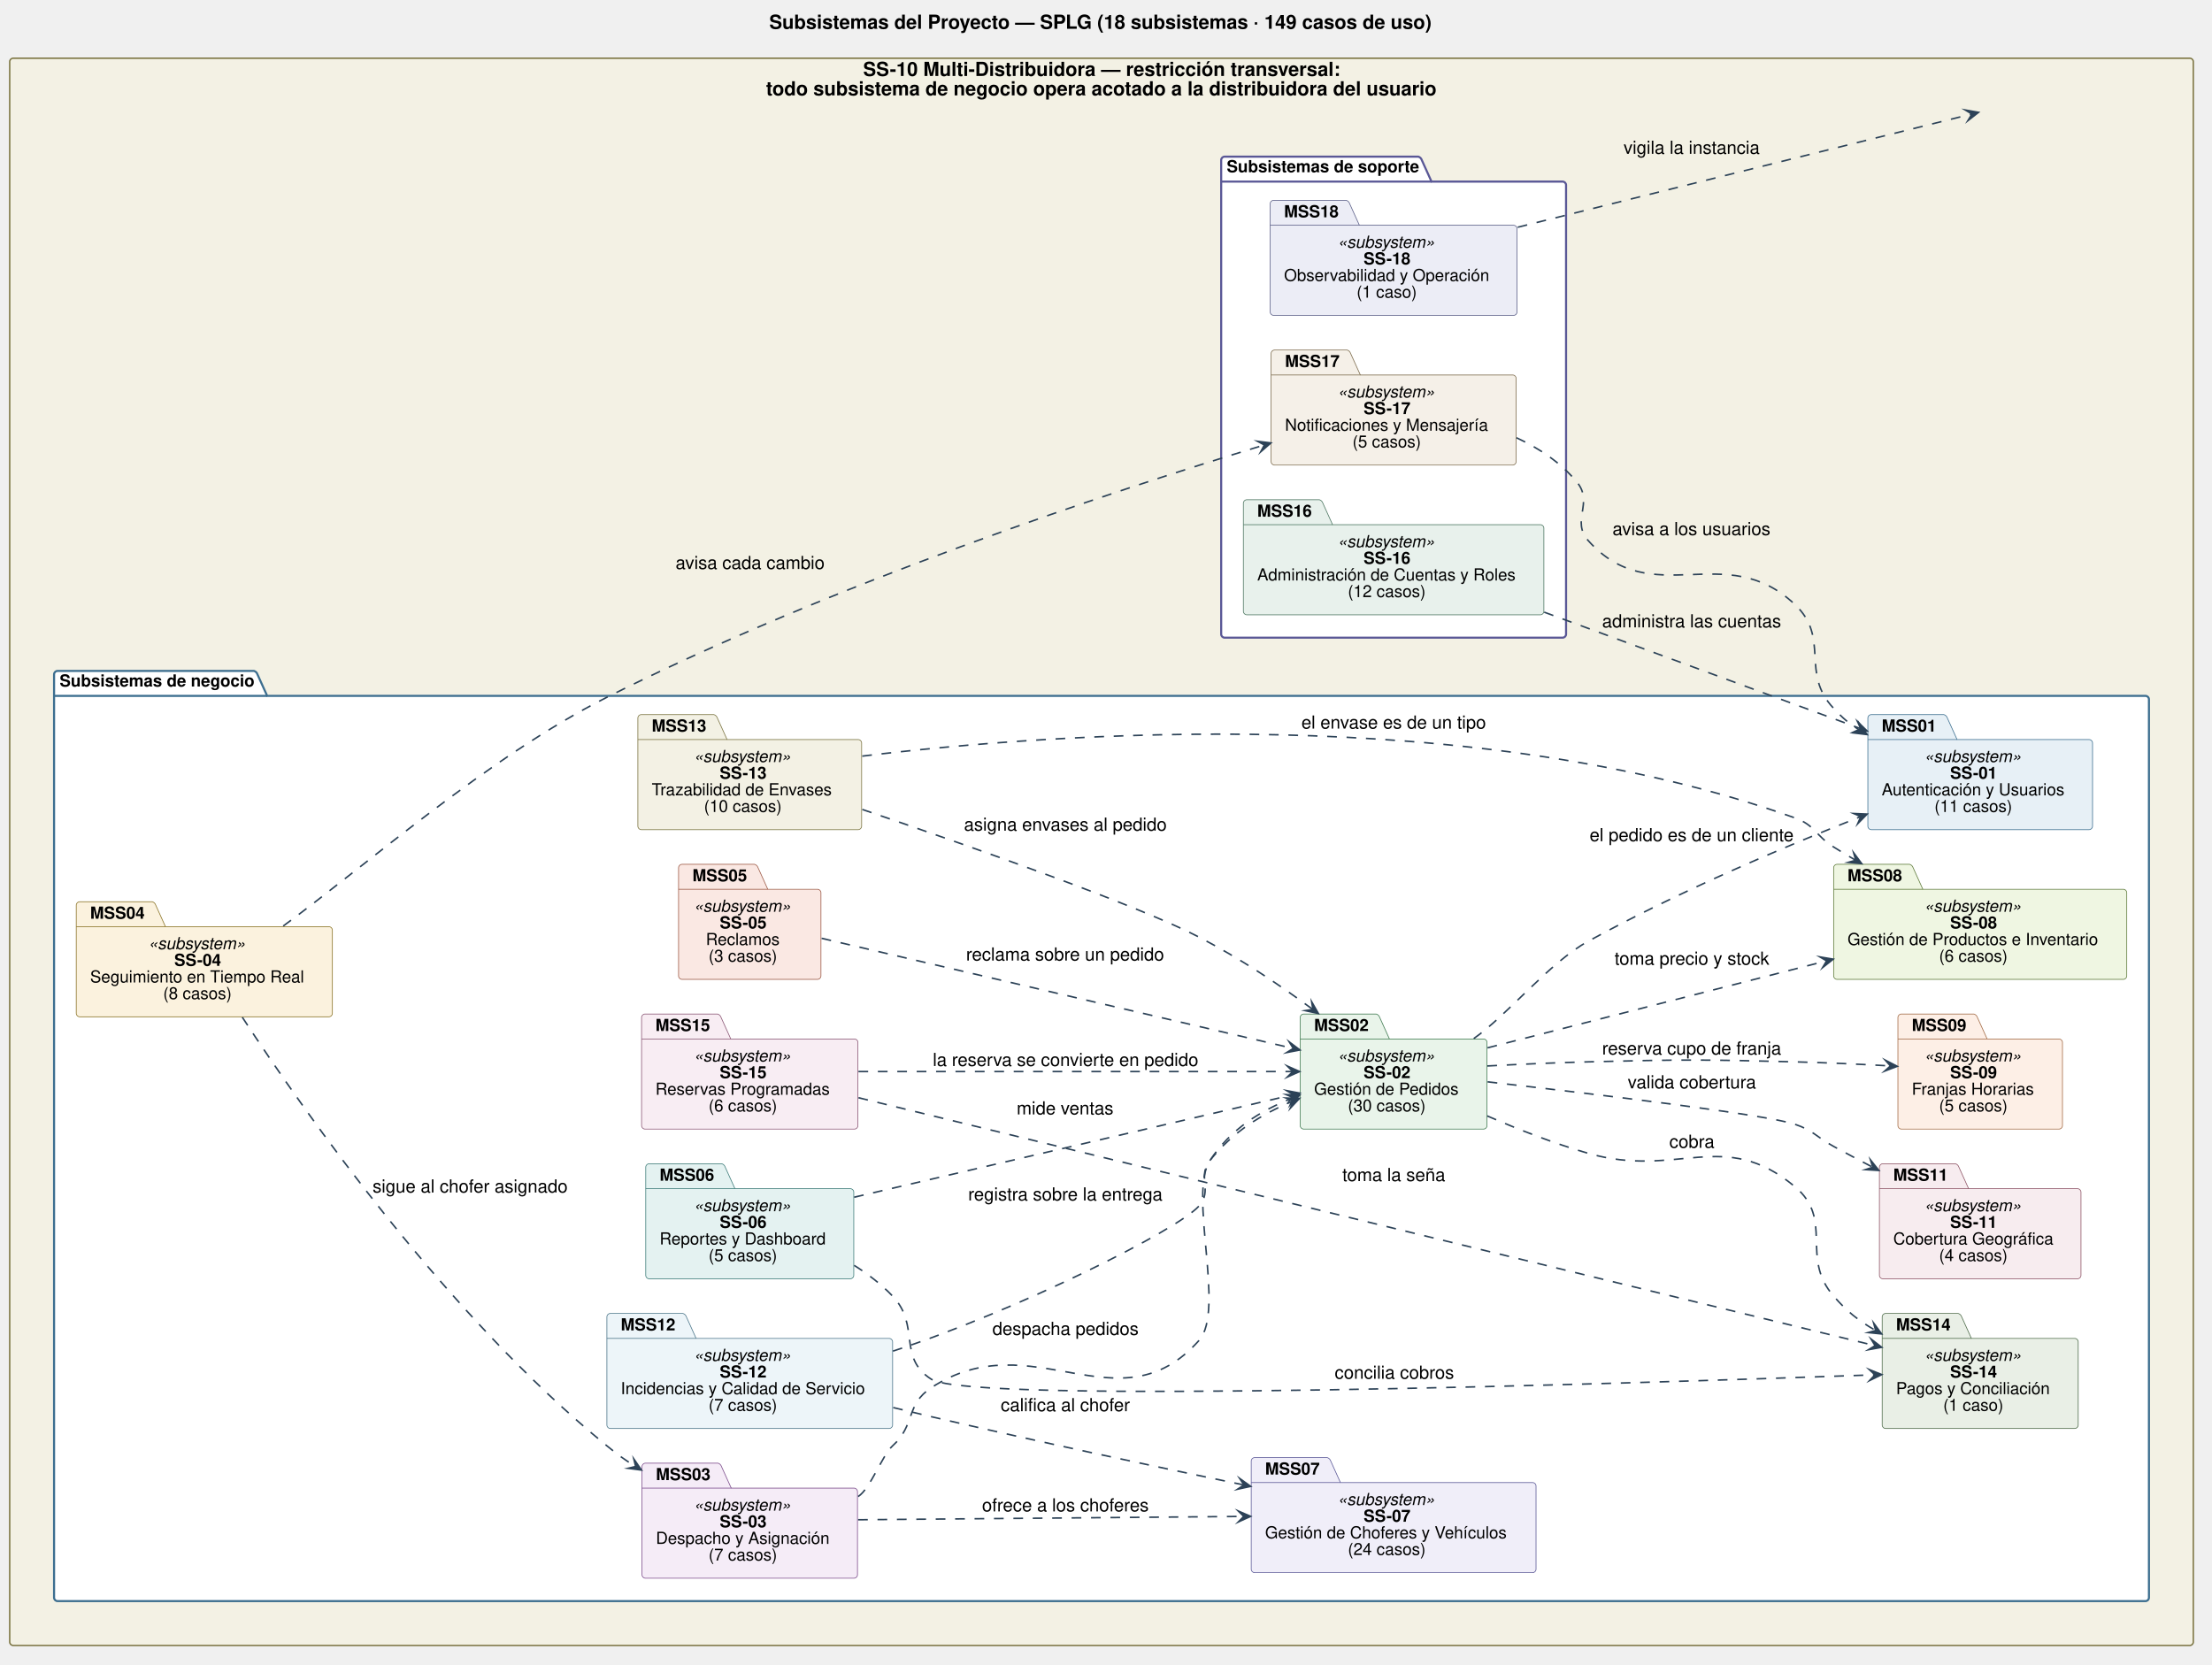
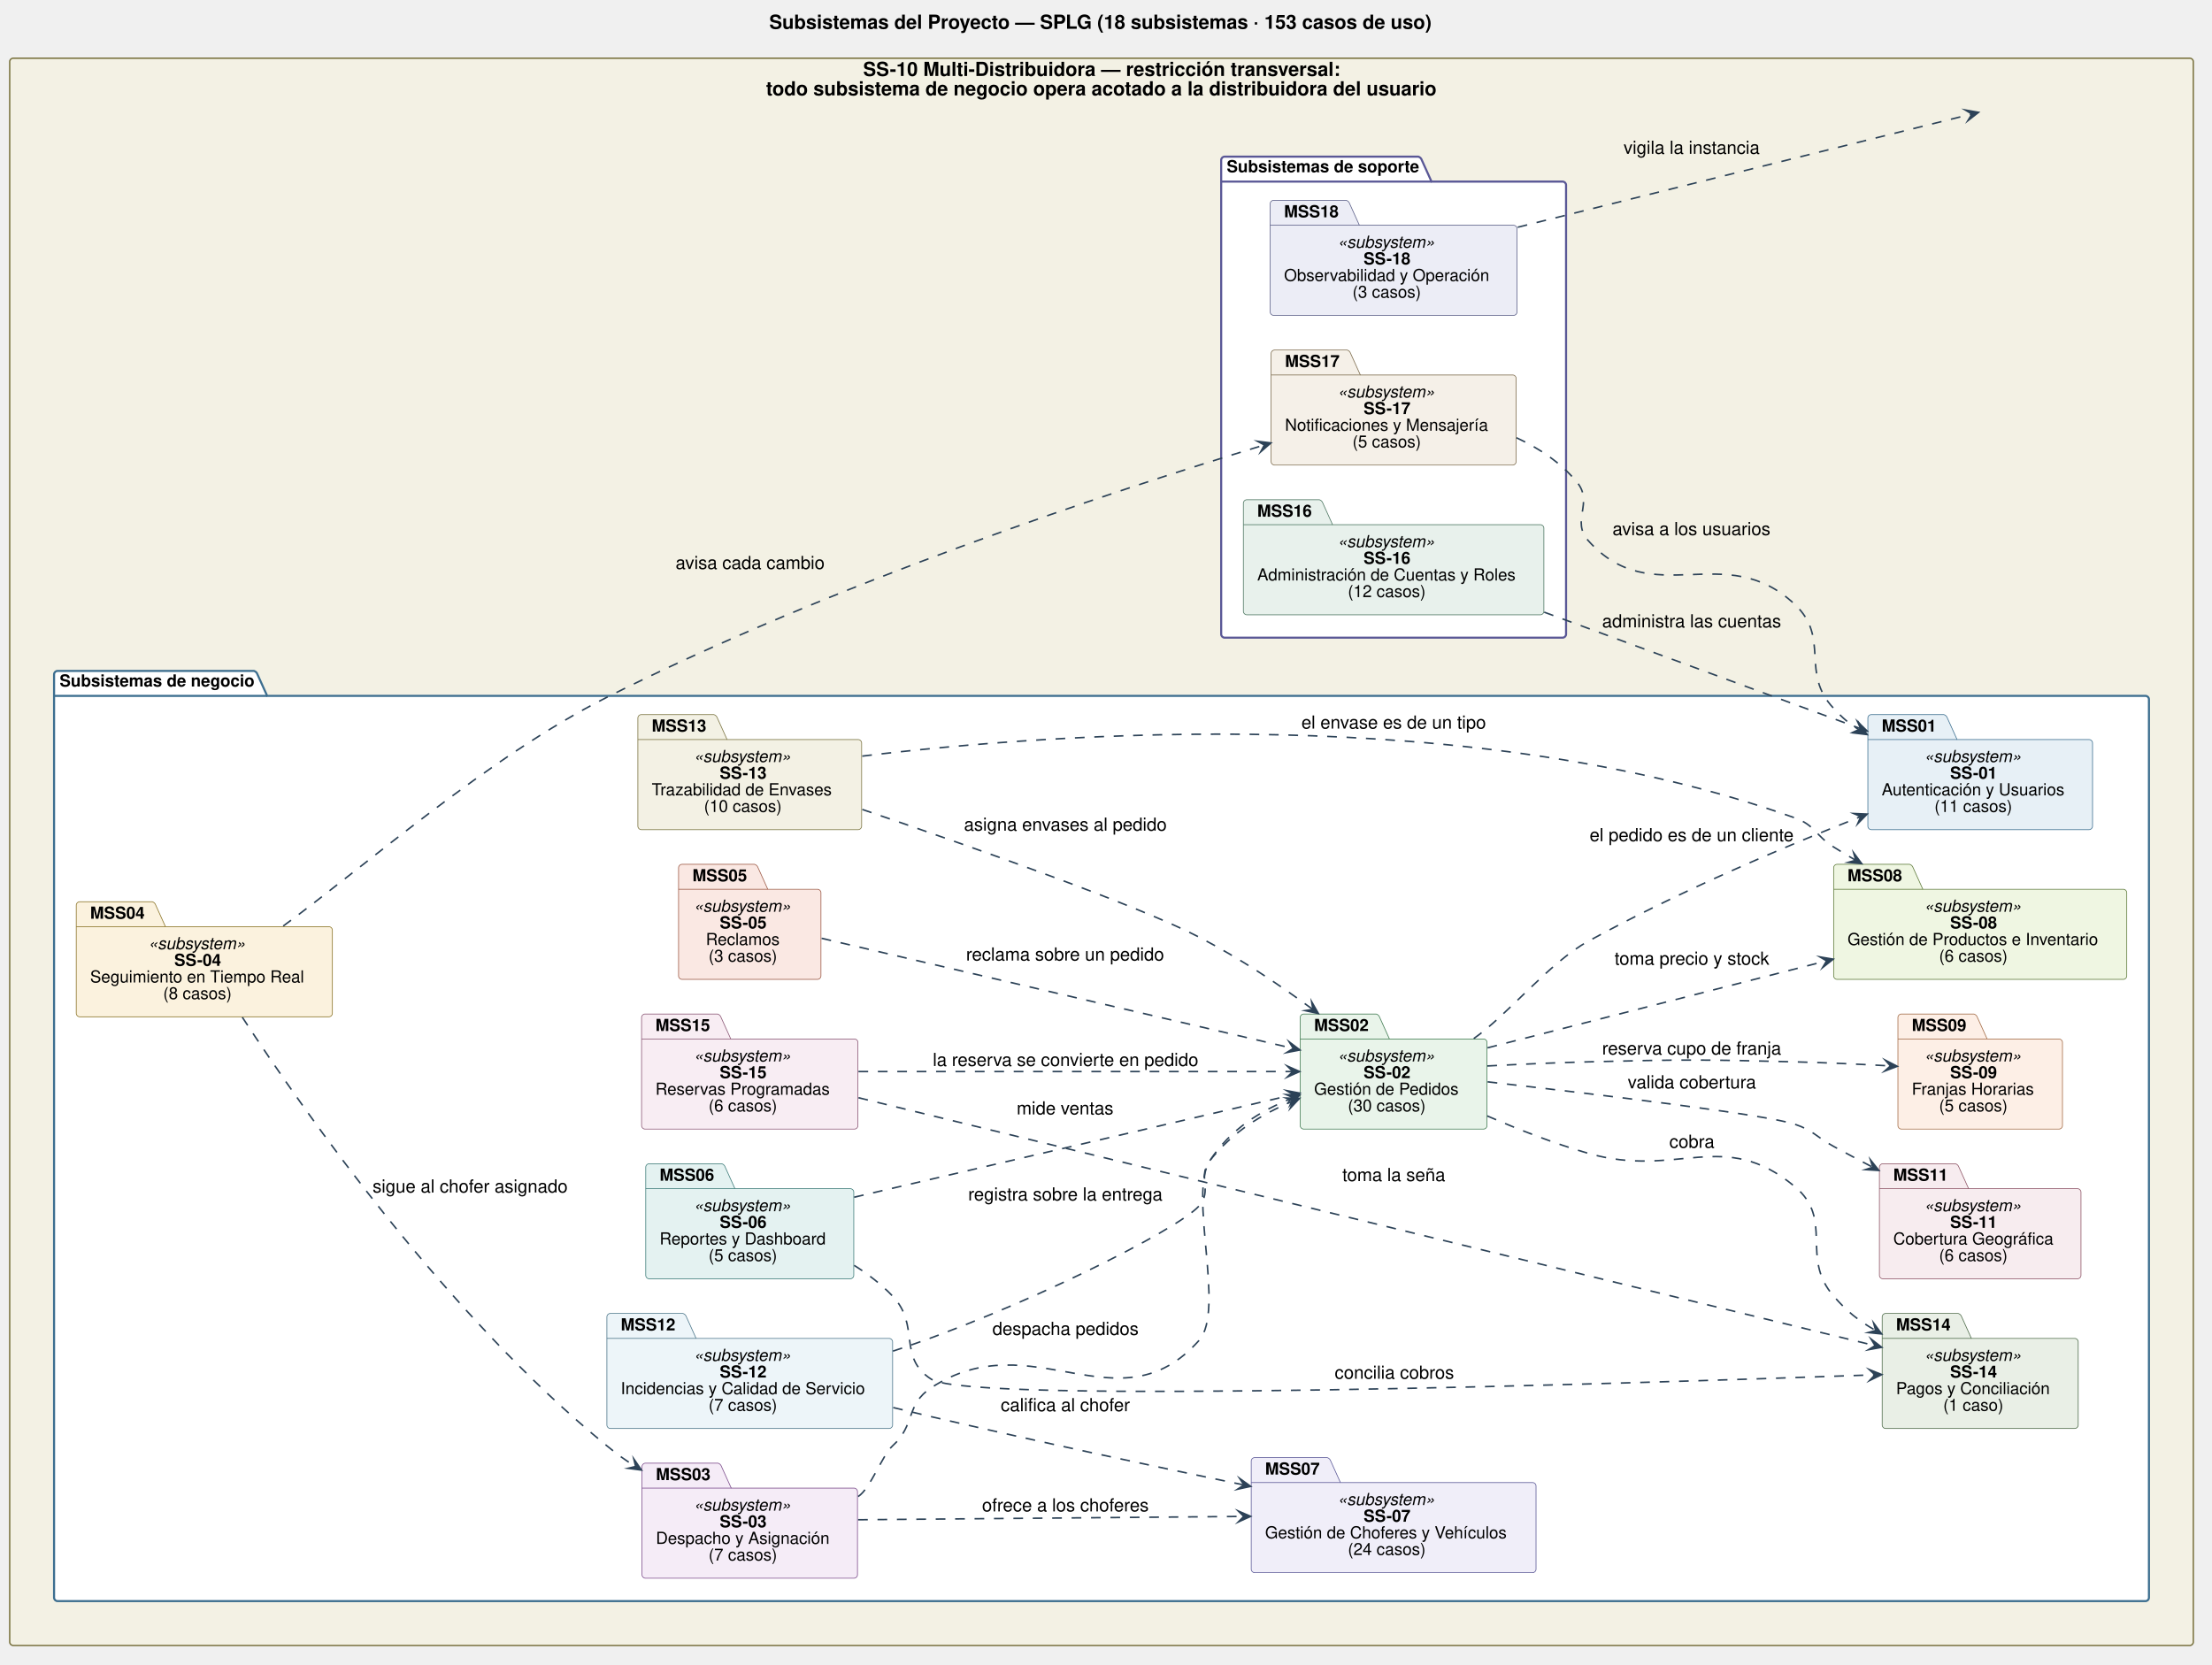
<svg xmlns="http://www.w3.org/2000/svg" version="1.1" data-diagram-type="DESCRIPTION" style="width:2493px;height:1876px;background:#FFFFFF;" width="2493.75px" height="1876.563px" viewBox="0 0 2493 1876" zoomAndPan="magnify" preserveAspectRatio="none" contentStyleType="text/css">
  <defs />
  <g font-family="sans-serif" lengthAdjust="spacing">
    <g class="title" data-source-line="1">
-       <text x="866.983" y="32.469" fill="#000" font-size="21.875" textLength="748.909" font-weight="700" font-family="Helvetica">Subsistemas del Proyecto — SPLG (18 subsistemas · 149 casos de uso)</text>
+       <text x="866.983" y="32.469" fill="#000" font-size="21.875" textLength="748.909" font-weight="700" font-family="Helvetica">Subsistemas del Proyecto — SPLG (18 subsistemas · 153 casos de uso)</text>
    </g>
    <g class="cluster" data-qualified-name="R10" id="ent0001" data-source-line="35">
      <rect x="10.938" y="65.625" width="2461" height="1789.063" fill="#F3F1E4" style="stroke:#7A7340;stroke-width:1.563;" rx="3.906" ry="3.906" />
      <text x="972.79" y="85.594" fill="#000" font-size="21.875" textLength="537.294" font-weight="700" font-family="Helvetica">SS-10 Multi-Distribuidora — restricción transversal:</text>
      <text x="863.415" y="107.469" fill="#000" font-size="21.875" textLength="756.044" font-weight="700" font-family="Helvetica">todo subsistema de negocio opera acotado a la distribuidora del usuario</text>
    </g>
    <g class="cluster" data-qualified-name="R10.GNEG" id="ent0002" data-source-line="36">
      <path d="M64.844,756.25 L286.261,756.25 A5.859,5.859 0 0 1 290.167,760.156 L301.105,784.375 L2418.031,784.375 A3.906,3.906 0 0 1 2421.938,788.281 L2421.938,1800.781 A3.906,3.906 0 0 1 2418.031,1804.688 L64.844,1804.688 A3.906,3.906 0 0 1 60.938,1800.781 L60.938,760.156 A3.906,3.906 0 0 1 64.844,756.25" style="stroke:#3C6E8F;stroke-width:2.344;" fill="#FFF" />
      <line x1="60.938" y1="784.375" x2="301.105" y2="784.375" style="stroke:#3C6E8F;stroke-width:2.344;" />
      <text x="67.188" y="773.813" fill="#000" font-size="18.75" textLength="219.855" font-weight="700" font-family="Helvetica">Subsistemas de negocio</text>
    </g>
    <g class="cluster" data-qualified-name="R10.GSOP" id="ent0017" data-source-line="52">
      <path d="M1380.219,176.563 L1598.514,176.563 A5.859,5.859 0 0 1 1602.42,180.469 L1613.358,204.688 L1761.094,204.688 A3.906,3.906 0 0 1 1765,208.594 L1765,714.844 A3.906,3.906 0 0 1 1761.094,718.75 L1380.219,718.75 A3.906,3.906 0 0 1 1376.313,714.844 L1376.313,180.469 A3.906,3.906 0 0 1 1380.219,176.563" style="stroke:#5A5896;stroke-width:2.344;" fill="#FFF" />
      <line x1="1376.313" y1="204.688" x2="1613.358" y2="204.688" style="stroke:#5A5896;stroke-width:2.344;" />
      <text x="1382.563" y="194.125" fill="#000" font-size="18.75" textLength="216.733" font-weight="700" font-family="Helvetica">Subsistemas de soporte</text>
    </g>
    <g class="entity" data-qualified-name="R10.GNEG.MSS01" id="ent0003" data-source-line="37">
      <path d="M2109.047,805.469 L2190.846,805.469 A5.859,5.859 0 0 1 2194.752,809.375 L2205.69,833.594 L2354.46,833.594 A3.906,3.906 0 0 1 2358.366,837.5 L2358.366,931.25 A3.906,3.906 0 0 1 2354.46,935.156 L2109.047,935.156 A3.906,3.906 0 0 1 2105.141,931.25 L2105.141,809.375 A3.906,3.906 0 0 1 2109.047,805.469" style="stroke:#3C6E8F;stroke-width:0.781;" fill="#E7F0F6" />
      <line x1="2105.141" y1="833.594" x2="2205.69" y2="833.594" style="stroke:#3C6E8F;stroke-width:0.781;" />
      <text x="2120.766" y="824.594" fill="#000" font-size="18.75" textLength="61.487" font-weight="700" font-family="Helvetica">MSS01</text>
      <text x="2168.707" y="858.969" fill="#000" font-size="18.75" textLength="110.468" font-style="italic" font-family="Helvetica">«subsystem»</text>
      <text x="2197.885" y="877.719" fill="#000" font-size="18.75" textLength="52.112" font-weight="700" font-family="Helvetica">SS-01</text>
      <text x="2120.766" y="896.469" fill="#000" font-size="18.75" textLength="206.351" font-family="Helvetica">Autenticación y Usuarios</text>
      <text x="2180.174" y="915.219" fill="#000" font-size="18.75" textLength="87.534" font-family="Helvetica">(11 casos)</text>
    </g>
    <g class="entity" data-qualified-name="R10.GNEG.MSS02" id="ent0004" data-source-line="38">
      <path d="M1469.297,1142.969 L1551.096,1142.969 A5.859,5.859 0 0 1 1555.002,1146.875 L1565.94,1171.094 L1672.01,1171.094 A3.906,3.906 0 0 1 1675.916,1175 L1675.916,1268.75 A3.906,3.906 0 0 1 1672.01,1272.656 L1469.297,1272.656 A3.906,3.906 0 0 1 1465.391,1268.75 L1465.391,1146.875 A3.906,3.906 0 0 1 1469.297,1142.969" style="stroke:#3F7A50;stroke-width:0.781;" fill="#E9F4EA" />
      <line x1="1465.391" y1="1171.094" x2="1565.94" y2="1171.094" style="stroke:#3F7A50;stroke-width:0.781;" />
      <text x="1481.016" y="1162.094" fill="#000" font-size="18.75" textLength="61.487" font-weight="700" font-family="Helvetica">MSS02</text>
      <text x="1507.607" y="1196.469" fill="#000" font-size="18.75" textLength="110.468" font-style="italic" font-family="Helvetica">«subsystem»</text>
      <text x="1536.785" y="1215.219" fill="#000" font-size="18.75" textLength="52.112" font-weight="700" font-family="Helvetica">SS-02</text>
      <text x="1481.016" y="1233.969" fill="#000" font-size="18.75" textLength="163.651" font-family="Helvetica">Gestión de Pedidos</text>
      <text x="1519.074" y="1252.719" fill="#000" font-size="18.75" textLength="87.534" font-family="Helvetica">(30 casos)</text>
    </g>
    <g class="entity" data-qualified-name="R10.GNEG.MSS03" id="ent0005" data-source-line="39">
      <path d="M727.484,1649.219 L809.284,1649.219 A5.859,5.859 0 0 1 813.19,1653.125 L824.127,1677.344 L962.497,1677.344 A3.906,3.906 0 0 1 966.403,1681.25 L966.403,1775 A3.906,3.906 0 0 1 962.497,1778.906 L727.484,1778.906 A3.906,3.906 0 0 1 723.578,1775 L723.578,1653.125 A3.906,3.906 0 0 1 727.484,1649.219" style="stroke:#7B4B8A;stroke-width:0.781;" fill="#F5ECF7" />
      <line x1="723.578" y1="1677.344" x2="824.127" y2="1677.344" style="stroke:#7B4B8A;stroke-width:0.781;" />
      <text x="739.203" y="1668.344" fill="#000" font-size="18.75" textLength="61.487" font-weight="700" font-family="Helvetica">MSS03</text>
      <text x="781.945" y="1702.719" fill="#000" font-size="18.75" textLength="110.468" font-style="italic" font-family="Helvetica">«subsystem»</text>
      <text x="811.122" y="1721.469" fill="#000" font-size="18.75" textLength="52.112" font-weight="700" font-family="Helvetica">SS-03</text>
      <text x="739.203" y="1740.219" fill="#000" font-size="18.75" textLength="195.95" font-family="Helvetica">Despacho y Asignación</text>
      <text x="798.625" y="1758.969" fill="#000" font-size="18.75" textLength="77.106" font-family="Helvetica">(7 casos)</text>
    </g>
    <g class="entity" data-qualified-name="R10.GNEG.MSS04" id="ent0006" data-source-line="40">
      <path d="M89.844,1016.406 L171.643,1016.406 A5.859,5.859 0 0 1 175.549,1020.313 L186.487,1044.531 L370.706,1044.531 A3.906,3.906 0 0 1 374.612,1048.438 L374.612,1142.188 A3.906,3.906 0 0 1 370.706,1146.094 L89.844,1146.094 A3.906,3.906 0 0 1 85.938,1142.188 L85.938,1020.313 A3.906,3.906 0 0 1 89.844,1016.406" style="stroke:#8A7326;stroke-width:0.781;" fill="#FBF2DE" />
      <line x1="85.938" y1="1044.531" x2="186.487" y2="1044.531" style="stroke:#8A7326;stroke-width:0.781;" />
      <text x="101.563" y="1035.532" fill="#000" font-size="18.75" textLength="61.487" font-weight="700" font-family="Helvetica">MSS04</text>
      <text x="167.229" y="1069.907" fill="#000" font-size="18.75" textLength="110.468" font-style="italic" font-family="Helvetica">«subsystem»</text>
      <text x="196.407" y="1088.657" fill="#000" font-size="18.75" textLength="52.112" font-weight="700" font-family="Helvetica">SS-04</text>
      <text x="101.563" y="1107.407" fill="#000" font-size="18.75" textLength="241.8" font-family="Helvetica">Seguimiento en Tiempo Real</text>
      <text x="183.91" y="1126.157" fill="#000" font-size="18.75" textLength="77.106" font-family="Helvetica">(8 casos)</text>
    </g>
    <g class="entity" data-qualified-name="R10.GNEG.MSS05" id="ent0007" data-source-line="41">
      <path d="M768.672,974.219 L850.471,974.219 A5.859,5.859 0 0 1 854.377,978.125 L865.315,1002.344 L921.327,1002.344 A3.906,3.906 0 0 1 925.233,1006.25 L925.233,1100 A3.906,3.906 0 0 1 921.327,1103.906 L768.672,1103.906 A3.906,3.906 0 0 1 764.766,1100 L764.766,978.125 A3.906,3.906 0 0 1 768.672,974.219" style="stroke:#9C5A46;stroke-width:0.781;" fill="#FAE8E3" />
      <line x1="764.766" y1="1002.344" x2="865.315" y2="1002.344" style="stroke:#9C5A46;stroke-width:0.781;" />
      <text x="780.391" y="993.344" fill="#000" font-size="18.75" textLength="61.487" font-weight="700" font-family="Helvetica">MSS05</text>
      <text x="781.953" y="1027.719" fill="#000" font-size="18.75" textLength="110.468" font-style="italic" font-family="Helvetica">«subsystem»</text>
      <text x="811.131" y="1046.469" fill="#000" font-size="18.75" textLength="52.112" font-weight="700" font-family="Helvetica">SS-05</text>
      <text x="795.508" y="1065.219" fill="#000" font-size="18.75" textLength="83.359" font-family="Helvetica">Reclamos</text>
      <text x="798.634" y="1083.969" fill="#000" font-size="18.75" textLength="77.106" font-family="Helvetica">(3 casos)</text>
    </g>
    <g class="entity" data-qualified-name="R10.GNEG.MSS06" id="ent0008" data-source-line="42">
      <path d="M731.672,1311.719 L813.471,1311.719 A5.859,5.859 0 0 1 817.377,1315.625 L828.315,1339.844 L958.335,1339.844 A3.906,3.906 0 0 1 962.241,1343.75 L962.241,1437.5 A3.906,3.906 0 0 1 958.335,1441.406 L731.672,1441.406 A3.906,3.906 0 0 1 727.766,1437.5 L727.766,1315.625 A3.906,3.906 0 0 1 731.672,1311.719" style="stroke:#3E7C79;stroke-width:0.781;" fill="#E4F2F1" />
      <line x1="727.766" y1="1339.844" x2="828.315" y2="1339.844" style="stroke:#3E7C79;stroke-width:0.781;" />
      <text x="743.391" y="1330.844" fill="#000" font-size="18.75" textLength="61.487" font-weight="700" font-family="Helvetica">MSS06</text>
      <text x="781.957" y="1365.219" fill="#000" font-size="18.75" textLength="110.468" font-style="italic" font-family="Helvetica">«subsystem»</text>
      <text x="811.135" y="1383.969" fill="#000" font-size="18.75" textLength="52.112" font-weight="700" font-family="Helvetica">SS-06</text>
      <text x="743.391" y="1402.719" fill="#000" font-size="18.75" textLength="187.601" font-family="Helvetica">Reportes y Dashboard</text>
      <text x="798.638" y="1421.469" fill="#000" font-size="18.75" textLength="77.106" font-family="Helvetica">(5 casos)</text>
    </g>
    <g class="entity" data-qualified-name="R10.GNEG.MSS07" id="ent0009" data-source-line="43">
      <path d="M1414.078,1642.969 L1495.877,1642.969 A5.859,5.859 0 0 1 1499.784,1646.875 L1510.721,1671.094 L1727.25,1671.094 A3.906,3.906 0 0 1 1731.156,1675 L1731.156,1768.75 A3.906,3.906 0 0 1 1727.25,1772.656 L1414.078,1772.656 A3.906,3.906 0 0 1 1410.172,1768.75 L1410.172,1646.875 A3.906,3.906 0 0 1 1414.078,1642.969" style="stroke:#5A5896;stroke-width:0.781;" fill="#F0EEF9" />
      <line x1="1410.172" y1="1671.094" x2="1510.721" y2="1671.094" style="stroke:#5A5896;stroke-width:0.781;" />
      <text x="1425.797" y="1662.094" fill="#000" font-size="18.75" textLength="61.487" font-weight="700" font-family="Helvetica">MSS07</text>
      <text x="1507.618" y="1696.469" fill="#000" font-size="18.75" textLength="110.468" font-style="italic" font-family="Helvetica">«subsystem»</text>
      <text x="1536.795" y="1715.219" fill="#000" font-size="18.75" textLength="52.112" font-weight="700" font-family="Helvetica">SS-07</text>
      <text x="1425.797" y="1733.969" fill="#000" font-size="18.75" textLength="274.109" font-family="Helvetica">Gestión de Choferes y Vehículos</text>
      <text x="1519.085" y="1752.719" fill="#000" font-size="18.75" textLength="87.534" font-family="Helvetica">(24 casos)</text>
    </g>
    <g class="entity" data-qualified-name="R10.GNEG.MSS08" id="ent0010" data-source-line="44">
      <path d="M2070.469,974.219 L2152.268,974.219 A5.859,5.859 0 0 1 2156.174,978.125 L2167.112,1002.344 L2393.033,1002.344 A3.906,3.906 0 0 1 2396.94,1006.25 L2396.94,1100 A3.906,3.906 0 0 1 2393.033,1103.906 L2070.469,1103.906 A3.906,3.906 0 0 1 2066.563,1100 L2066.563,978.125 A3.906,3.906 0 0 1 2070.469,974.219" style="stroke:#5E7A3A;stroke-width:0.781;" fill="#EFF6E2" />
      <line x1="2066.563" y1="1002.344" x2="2167.112" y2="1002.344" style="stroke:#5E7A3A;stroke-width:0.781;" />
      <text x="2082.188" y="993.344" fill="#000" font-size="18.75" textLength="61.487" font-weight="700" font-family="Helvetica">MSS08</text>
      <text x="2168.705" y="1027.719" fill="#000" font-size="18.75" textLength="110.468" font-style="italic" font-family="Helvetica">«subsystem»</text>
      <text x="2197.883" y="1046.469" fill="#000" font-size="18.75" textLength="52.112" font-weight="700" font-family="Helvetica">SS-08</text>
      <text x="2082.188" y="1065.219" fill="#000" font-size="18.75" textLength="283.502" font-family="Helvetica">Gestión de Productos e Inventario</text>
      <text x="2185.386" y="1083.969" fill="#000" font-size="18.75" textLength="77.106" font-family="Helvetica">(6 casos)</text>
    </g>
    <g class="entity" data-qualified-name="R10.GNEG.MSS09" id="ent0011" data-source-line="45">
      <path d="M2142.922,1142.969 L2224.721,1142.969 A5.859,5.859 0 0 1 2228.627,1146.875 L2239.565,1171.094 L2320.568,1171.094 A3.906,3.906 0 0 1 2324.474,1175 L2324.474,1268.75 A3.906,3.906 0 0 1 2320.568,1272.656 L2142.922,1272.656 A3.906,3.906 0 0 1 2139.016,1268.75 L2139.016,1146.875 A3.906,3.906 0 0 1 2142.922,1142.969" style="stroke:#A26A45;stroke-width:0.781;" fill="#FDEFE6" />
      <line x1="2139.016" y1="1171.094" x2="2239.565" y2="1171.094" style="stroke:#A26A45;stroke-width:0.781;" />
      <text x="2154.641" y="1162.094" fill="#000" font-size="18.75" textLength="61.487" font-weight="700" font-family="Helvetica">MSS09</text>
      <text x="2168.699" y="1196.469" fill="#000" font-size="18.75" textLength="110.468" font-style="italic" font-family="Helvetica">«subsystem»</text>
      <text x="2197.876" y="1215.219" fill="#000" font-size="18.75" textLength="52.112" font-weight="700" font-family="Helvetica">SS-09</text>
      <text x="2154.641" y="1233.969" fill="#000" font-size="18.75" textLength="138.583" font-family="Helvetica">Franjas Horarias</text>
      <text x="2185.379" y="1252.719" fill="#000" font-size="18.75" textLength="77.106" font-family="Helvetica">(5 casos)</text>
    </g>
    <g class="entity" data-qualified-name="R10.GNEG.MSS11" id="ent0012" data-source-line="46">
      <path d="M2122.063,1311.719 L2203.862,1311.719 A5.859,5.859 0 0 1 2207.768,1315.625 L2218.706,1339.844 L2341.429,1339.844 A3.906,3.906 0 0 1 2345.335,1343.75 L2345.335,1437.5 A3.906,3.906 0 0 1 2341.429,1441.406 L2122.063,1441.406 A3.906,3.906 0 0 1 2118.156,1437.5 L2118.156,1315.625 A3.906,3.906 0 0 1 2122.063,1311.719" style="stroke:#8E5566;stroke-width:0.781;" fill="#F7ECEF" />
      <line x1="2118.156" y1="1339.844" x2="2218.706" y2="1339.844" style="stroke:#8E5566;stroke-width:0.781;" />
      <text x="2133.781" y="1330.844" fill="#000" font-size="18.75" textLength="61.487" font-weight="700" font-family="Helvetica">MSS11</text>
      <text x="2168.699" y="1365.219" fill="#000" font-size="18.75" textLength="110.468" font-style="italic" font-family="Helvetica">«subsystem»</text>
      <text x="2197.877" y="1383.969" fill="#000" font-size="18.75" textLength="52.112" font-weight="700" font-family="Helvetica">SS-11</text>
      <text x="2133.781" y="1402.719" fill="#000" font-size="18.75" textLength="180.304" font-family="Helvetica">Cobertura Geográfica</text>
-       <text x="2185.38" y="1421.469" fill="#000" font-size="18.75" textLength="77.106" font-family="Helvetica">(4 casos)</text>
+       <text x="2185.38" y="1421.469" fill="#000" font-size="18.75" textLength="77.106" font-family="Helvetica">(6 casos)</text>
    </g>
    <g class="entity" data-qualified-name="R10.GNEG.MSS12" id="ent0013" data-source-line="47">
      <path d="M687.891,1480.469 L769.69,1480.469 A5.859,5.859 0 0 1 773.596,1484.375 L784.534,1508.594 L1002.097,1508.594 A3.906,3.906 0 0 1 1006.003,1512.5 L1006.003,1606.25 A3.906,3.906 0 0 1 1002.097,1610.156 L687.891,1610.156 A3.906,3.906 0 0 1 683.984,1606.25 L683.984,1484.375 A3.906,3.906 0 0 1 687.891,1480.469" style="stroke:#4A7488;stroke-width:0.781;" fill="#EDF5F9" />
      <line x1="683.984" y1="1508.594" x2="784.534" y2="1508.594" style="stroke:#4A7488;stroke-width:0.781;" />
      <text x="699.609" y="1499.594" fill="#000" font-size="18.75" textLength="61.487" font-weight="700" font-family="Helvetica">MSS12</text>
      <text x="781.947" y="1533.969" fill="#000" font-size="18.75" textLength="110.468" font-style="italic" font-family="Helvetica">«subsystem»</text>
      <text x="811.125" y="1552.719" fill="#000" font-size="18.75" textLength="52.112" font-weight="700" font-family="Helvetica">SS-12</text>
      <text x="699.609" y="1571.469" fill="#000" font-size="18.75" textLength="275.143" font-family="Helvetica">Incidencias y Calidad de Servicio</text>
      <text x="798.628" y="1590.219" fill="#000" font-size="18.75" textLength="77.106" font-family="Helvetica">(7 casos)</text>
    </g>
    <g class="entity" data-qualified-name="R10.GNEG.MSS13" id="ent0014" data-source-line="48">
      <path d="M722.797,805.469 L804.596,805.469 A5.859,5.859 0 0 1 808.502,809.375 L819.44,833.594 L967.185,833.594 A3.906,3.906 0 0 1 971.091,837.5 L971.091,931.25 A3.906,3.906 0 0 1 967.185,935.156 L722.797,935.156 A3.906,3.906 0 0 1 718.891,931.25 L718.891,809.375 A3.906,3.906 0 0 1 722.797,805.469" style="stroke:#7A7340;stroke-width:0.781;" fill="#F3F1E4" />
      <line x1="718.891" y1="833.594" x2="819.44" y2="833.594" style="stroke:#7A7340;stroke-width:0.781;" />
      <text x="734.516" y="824.594" fill="#000" font-size="18.75" textLength="61.487" font-weight="700" font-family="Helvetica">MSS13</text>
      <text x="781.945" y="858.969" fill="#000" font-size="18.75" textLength="110.468" font-style="italic" font-family="Helvetica">«subsystem»</text>
      <text x="811.122" y="877.719" fill="#000" font-size="18.75" textLength="52.112" font-weight="700" font-family="Helvetica">SS-13</text>
      <text x="734.516" y="896.469" fill="#000" font-size="18.75" textLength="205.325" font-family="Helvetica">Trazabilidad de Envases</text>
      <text x="793.411" y="915.219" fill="#000" font-size="18.75" textLength="87.534" font-family="Helvetica">(10 casos)</text>
    </g>
    <g class="entity" data-qualified-name="R10.GNEG.MSS14" id="ent0015" data-source-line="49">
      <path d="M2125.188,1480.469 L2206.987,1480.469 A5.859,5.859 0 0 1 2210.893,1484.375 L2221.831,1508.594 L2338.301,1508.594 A3.906,3.906 0 0 1 2342.207,1512.5 L2342.207,1606.25 A3.906,3.906 0 0 1 2338.301,1610.156 L2125.188,1610.156 A3.906,3.906 0 0 1 2121.281,1606.25 L2121.281,1484.375 A3.906,3.906 0 0 1 2125.188,1480.469" style="stroke:#4E6B4A;stroke-width:0.781;" fill="#E9EFE6" />
      <line x1="2121.281" y1="1508.594" x2="2221.831" y2="1508.594" style="stroke:#4E6B4A;stroke-width:0.781;" />
      <text x="2136.906" y="1499.594" fill="#000" font-size="18.75" textLength="61.487" font-weight="700" font-family="Helvetica">MSS14</text>
      <text x="2168.698" y="1533.969" fill="#000" font-size="18.75" textLength="110.468" font-style="italic" font-family="Helvetica">«subsystem»</text>
      <text x="2197.876" y="1552.719" fill="#000" font-size="18.75" textLength="52.112" font-weight="700" font-family="Helvetica">SS-14</text>
      <text x="2136.906" y="1571.469" fill="#000" font-size="18.75" textLength="174.051" font-family="Helvetica">Pagos y Conciliación</text>
      <text x="2190.066" y="1590.219" fill="#000" font-size="18.75" textLength="67.731" font-family="Helvetica">(1 caso)</text>
    </g>
    <g class="entity" data-qualified-name="R10.GNEG.MSS15" id="ent0016" data-source-line="50">
      <path d="M726.984,1142.969 L808.784,1142.969 A5.859,5.859 0 0 1 812.69,1146.875 L823.627,1171.094 L963.004,1171.094 A3.906,3.906 0 0 1 966.911,1175 L966.911,1268.75 A3.906,3.906 0 0 1 963.004,1272.656 L726.984,1272.656 A3.906,3.906 0 0 1 723.078,1268.75 L723.078,1146.875 A3.906,3.906 0 0 1 726.984,1142.969" style="stroke:#8A5674;stroke-width:0.781;" fill="#F8EDF3" />
      <line x1="723.078" y1="1171.094" x2="823.627" y2="1171.094" style="stroke:#8A5674;stroke-width:0.781;" />
      <text x="738.703" y="1162.094" fill="#000" font-size="18.75" textLength="61.487" font-weight="700" font-family="Helvetica">MSS15</text>
      <text x="781.948" y="1196.469" fill="#000" font-size="18.75" textLength="110.468" font-style="italic" font-family="Helvetica">«subsystem»</text>
      <text x="811.126" y="1215.219" fill="#000" font-size="18.75" textLength="52.112" font-weight="700" font-family="Helvetica">SS-15</text>
      <text x="738.703" y="1233.969" fill="#000" font-size="18.75" textLength="196.957" font-family="Helvetica">Reservas Programadas</text>
      <text x="798.629" y="1252.719" fill="#000" font-size="18.75" textLength="77.106" font-family="Helvetica">(6 casos)</text>
    </g>
    <g class="entity" data-qualified-name="R10.GSOP.MSS16" id="ent0018" data-source-line="53">
      <path d="M1405.219,563.281 L1487.018,563.281 A5.859,5.859 0 0 1 1490.924,567.188 L1501.862,591.406 L1736.087,591.406 A3.906,3.906 0 0 1 1739.994,595.313 L1739.994,689.063 A3.906,3.906 0 0 1 1736.087,692.969 L1405.219,692.969 A3.906,3.906 0 0 1 1401.313,689.063 L1401.313,567.188 A3.906,3.906 0 0 1 1405.219,563.281" style="stroke:#4B7560;stroke-width:0.781;" fill="#E8F1EC" />
      <line x1="1401.313" y1="591.406" x2="1501.862" y2="591.406" style="stroke:#4B7560;stroke-width:0.781;" />
      <text x="1416.938" y="582.407" fill="#000" font-size="18.75" textLength="61.487" font-weight="700" font-family="Helvetica">MSS16</text>
      <text x="1507.607" y="616.782" fill="#000" font-size="18.75" textLength="110.468" font-style="italic" font-family="Helvetica">«subsystem»</text>
      <text x="1536.785" y="635.532" fill="#000" font-size="18.75" textLength="52.112" font-weight="700" font-family="Helvetica">SS-16</text>
      <text x="1416.938" y="654.282" fill="#000" font-size="18.75" textLength="291.806" font-family="Helvetica">Administración de Cuentas y Roles</text>
      <text x="1519.074" y="673.032" fill="#000" font-size="18.75" textLength="87.534" font-family="Helvetica">(12 casos)</text>
    </g>
    <g class="entity" data-qualified-name="R10.GSOP.MSS17" id="ent0019" data-source-line="54">
      <path d="M1436.5,394.531 L1518.299,394.531 A5.859,5.859 0 0 1 1522.206,398.438 L1533.143,422.656 L1704.829,422.656 A3.906,3.906 0 0 1 1708.735,426.563 L1708.735,520.313 A3.906,3.906 0 0 1 1704.829,524.219 L1436.5,524.219 A3.906,3.906 0 0 1 1432.594,520.313 L1432.594,398.438 A3.906,3.906 0 0 1 1436.5,394.531" style="stroke:#7C6B4C;stroke-width:0.781;" fill="#F5F0E8" />
      <line x1="1432.594" y1="422.656" x2="1533.143" y2="422.656" style="stroke:#7C6B4C;stroke-width:0.781;" />
      <text x="1448.219" y="413.657" fill="#000" font-size="18.75" textLength="61.487" font-weight="700" font-family="Helvetica">MSS17</text>
      <text x="1507.618" y="448.032" fill="#000" font-size="18.75" textLength="110.468" font-style="italic" font-family="Helvetica">«subsystem»</text>
      <text x="1536.796" y="466.782" fill="#000" font-size="18.75" textLength="52.112" font-weight="700" font-family="Helvetica">SS-17</text>
      <text x="1448.219" y="485.532" fill="#000" font-size="18.75" textLength="229.266" font-family="Helvetica">Notificaciones y Mensajería</text>
      <text x="1524.299" y="504.282" fill="#000" font-size="18.75" textLength="77.106" font-family="Helvetica">(5 casos)</text>
    </g>
    <g class="entity" data-qualified-name="R10.GSOP.MSS18" id="ent0020" data-source-line="55">
      <path d="M1435.438,225.781 L1517.237,225.781 A5.859,5.859 0 0 1 1521.143,229.688 L1532.081,253.906 L1705.872,253.906 A3.906,3.906 0 0 1 1709.778,257.813 L1709.778,351.563 A3.906,3.906 0 0 1 1705.872,355.469 L1435.438,355.469 A3.906,3.906 0 0 1 1431.531,351.563 L1431.531,229.688 A3.906,3.906 0 0 1 1435.438,225.781" style="stroke:#5B5F87;stroke-width:0.781;" fill="#ECEDF6" />
      <line x1="1431.531" y1="253.906" x2="1532.081" y2="253.906" style="stroke:#5B5F87;stroke-width:0.781;" />
      <text x="1447.156" y="244.907" fill="#000" font-size="18.75" textLength="61.487" font-weight="700" font-family="Helvetica">MSS18</text>
      <text x="1507.609" y="279.282" fill="#000" font-size="18.75" textLength="110.468" font-style="italic" font-family="Helvetica">«subsystem»</text>
      <text x="1536.786" y="298.032" fill="#000" font-size="18.75" textLength="52.112" font-weight="700" font-family="Helvetica">SS-18</text>
      <text x="1447.156" y="316.782" fill="#000" font-size="18.75" textLength="231.372" font-family="Helvetica">Observabilidad y Operación</text>
-       <text x="1528.977" y="335.532" fill="#000" font-size="18.75" textLength="67.731" font-family="Helvetica">(1 caso)</text>
+       <text x="1524.289" y="335.532" fill="#000" font-size="18.75" textLength="77.106" font-family="Helvetica">(3 casos)</text>
    </g>
    <g class="link" data-entity-1="ent0004" data-entity-2="ent0003" id="lnk21" data-source-line="59" data-link-type="dependency">
      <path d="M1661,1170.625 C1699.609,1143.656 1746,1085.031 1790,1060.938 C1892.438,1004.844 2007.499,955.854 2097.155,920.448" style="stroke:#2C4257;stroke-width:1.719;stroke-dasharray:10.938,10.938;" fill="none" id="MSS02-to-MSS01" />
      <polygon points="2104.422,917.578,2089.047,916.93,2097.155,920.448,2093.638,928.557,2104.422,917.578" fill="#2C4257" style="stroke:#2C4257;stroke-width:1.719;stroke-linejoin:miter;stroke-miterlimit:10;" />
      <text x="1791.562" y="948.172" fill="#000" font-size="20.313" textLength="230.38" font-family="Helvetica">el pedido es de un cliente</text>
    </g>
    <g class="link" data-entity-1="ent0004" data-entity-2="ent0010" id="lnk22" data-source-line="60" data-link-type="dependency">
      <path d="M1676.484,1181.078 C1781.203,1154.219 1936.542,1114.379 2058.604,1083.066" style="stroke:#2C4257;stroke-width:1.719;stroke-dasharray:10.938,10.938;" fill="none" id="MSS02-to-MSS08" />
      <polygon points="2066.172,1081.125,2050.997,1078.565,2058.604,1083.066,2054.103,1090.673,2066.172,1081.125" fill="#2C4257" style="stroke:#2C4257;stroke-width:1.719;stroke-linejoin:miter;stroke-miterlimit:10;" />
      <text x="1819.687" y="1087.407" fill="#000" font-size="20.313" textLength="174.977" font-family="Helvetica">toma precio y stock</text>
    </g>
    <g class="link" data-entity-1="ent0004" data-entity-2="ent0011" id="lnk23" data-source-line="61" data-link-type="dependency">
      <path d="M1676.312,1201.516 C1712.313,1199.625 1752.906,1197.813 1790,1196.875 C1893.438,1194.281 1919.375,1194.156 2022.812,1196.875 C2060.656,1197.875 2094.544,1199.451 2130.544,1201.482" style="stroke:#2C4257;stroke-width:1.719;stroke-dasharray:10.938,10.938;" fill="none" id="MSS02-to-MSS09" />
      <polygon points="2138.344,1201.922,2124.656,1194.89,2130.544,1201.482,2123.951,1207.37,2138.344,1201.922" fill="#2C4257" style="stroke:#2C4257;stroke-width:1.719;stroke-linejoin:miter;stroke-miterlimit:10;" />
      <text x="1805.625" y="1188.641" fill="#000" font-size="20.313" textLength="202.113" font-family="Helvetica">reserva cupo de franja</text>
    </g>
    <g class="link" data-entity-1="ent0004" data-entity-2="ent0012" id="lnk24" data-source-line="62" data-link-type="dependency">
      <path d="M1676.609,1219.422 C1799.422,1233.406 1990.75,1256.375 2022.812,1267.188 C2044.031,1274.344 2046.875,1281.5 2066.563,1292.188 C2082.984,1301.109 2093.528,1306.743 2110.7,1315.711" style="stroke:#2C4257;stroke-width:1.719;stroke-dasharray:10.938,10.938;" fill="none" id="MSS02-to-MSS11" />
      <polygon points="2117.625,1319.328,2108.054,1307.278,2110.7,1315.711,2102.267,1318.358,2117.625,1319.328" fill="#2C4257" style="stroke:#2C4257;stroke-width:1.719;stroke-linejoin:miter;stroke-miterlimit:10;" />
      <text x="1834.531" y="1226.766" fill="#000" font-size="20.313" textLength="144.528" font-family="Helvetica">valida cobertura</text>
    </g>
    <g class="link" data-entity-1="ent0004" data-entity-2="ent0015" id="lnk25" data-source-line="63" data-link-type="dependency">
      <path d="M1676.156,1257.828 C1711.609,1273.25 1751.922,1289.047 1790,1300 C1890.719,1328.969 1942.313,1270.391 2022.812,1337.5 C2067.516,1374.766 2028.281,1417.094 2066.563,1460.938 C2081.484,1478.031 2093.939,1488.258 2113.939,1499.711" style="stroke:#2C4257;stroke-width:1.719;stroke-dasharray:10.938,10.938;" fill="none" id="MSS02-to-MSS14" />
      <polygon points="2120.719,1503.594,2111.621,1491.182,2113.939,1499.711,2105.41,1502.029,2120.719,1503.594" fill="#2C4257" style="stroke:#2C4257;stroke-width:1.719;stroke-linejoin:miter;stroke-miterlimit:10;" />
      <text x="1881.406" y="1293.766" fill="#000" font-size="20.313" textLength="50.811" font-family="Helvetica">cobra</text>
    </g>
    <g class="link" data-entity-1="ent0005" data-entity-2="ent0004" id="lnk26" data-source-line="64" data-link-type="dependency">
      <path d="M967.156,1686.859 C980.953,1678.125 994.266,1640.297 1006,1629.688 C1032.016,1606.188 1020.406,1583.234 1049.75,1564.063 C1163.703,1489.641 1260.672,1612.453 1351.313,1510.938 C1381.438,1477.203 1338.672,1345.406 1363.813,1307.813 C1387.281,1272.719 1419.505,1252.399 1457.598,1237.274" style="stroke:#2C4257;stroke-width:1.719;stroke-dasharray:10.938,10.938;" fill="none" id="MSS03-to-MSS02" />
      <polygon points="1464.859,1234.391,1449.483,1233.771,1457.598,1237.274,1454.096,1245.389,1464.859,1234.391" fill="#2C4257" style="stroke:#2C4257;stroke-width:1.719;stroke-linejoin:miter;stroke-miterlimit:10;" />
      <text x="1118.5" y="1504.704" fill="#000" font-size="20.313" textLength="164.89" font-family="Helvetica">despacha pedidos</text>
    </g>
    <g class="link" data-entity-1="ent0005" data-entity-2="ent0009" id="lnk27" data-source-line="65" data-link-type="dependency">
      <path d="M967.094,1713.016 C1088.344,1711.969 1268.188,1710.411 1401.735,1709.255" style="stroke:#2C4257;stroke-width:1.719;stroke-dasharray:10.938,10.938;" fill="none" id="MSS03-to-MSS07" />
      <polygon points="1409.547,1709.188,1395.431,1703.059,1401.735,1709.255,1395.539,1715.559,1409.547,1709.188" fill="#2C4257" style="stroke:#2C4257;stroke-width:1.719;stroke-linejoin:miter;stroke-miterlimit:10;" />
      <text x="1106.781" y="1703.594" fill="#000" font-size="20.313" textLength="188.555" font-family="Helvetica">ofrece a los choferes</text>
    </g>
    <g class="link" data-entity-1="ent0006" data-entity-2="ent0005" id="lnk28" data-source-line="66" data-link-type="dependency">
      <path d="M273.109,1146.625 C345.469,1257.234 504.656,1483.469 683.984,1629.688 C696,1639.484 702.671,1644.552 716.358,1652.958" style="stroke:#2C4257;stroke-width:1.719;stroke-dasharray:10.938,10.938;" fill="none" id="MSS04-to-MSS03" />
      <polygon points="723.016,1657.047,714.303,1644.362,716.358,1652.958,707.762,1655.013,723.016,1657.047" fill="#2C4257" style="stroke:#2C4257;stroke-width:1.719;stroke-linejoin:miter;stroke-miterlimit:10;" />
      <text x="419.922" y="1344.172" fill="#000" font-size="20.313" textLength="220.204" font-family="Helvetica">sigue al chofer asignado</text>
    </g>
    <g class="link" data-entity-1="ent0006" data-entity-2="ent0019" id="lnk29" data-source-line="67" data-link-type="dependency">
      <path d="M319.188,1043.766 C407.75,979.359 550.391,853.125 683.984,785.938 C938.219,658.063 1247.605,555.623 1424.965,501.529" style="stroke:#2C4257;stroke-width:1.719;stroke-dasharray:10.938,10.938;" fill="none" id="MSS04-to-MSS17" />
      <polygon points="1432.438,499.25,1417.163,497.374,1424.965,501.529,1420.81,509.331,1432.438,499.25" fill="#2C4257" style="stroke:#2C4257;stroke-width:1.719;stroke-linejoin:miter;stroke-miterlimit:10;" />
      <text x="761.406" y="641.36" fill="#000" font-size="20.313" textLength="168.233" font-family="Helvetica">avisa cada cambio</text>
    </g>
    <g class="link" data-entity-1="ent0007" data-entity-2="ent0004" id="lnk30" data-source-line="68" data-link-type="dependency">
      <path d="M925.953,1057.609 C1057.188,1088.25 1311.736,1147.708 1457.548,1181.755" style="stroke:#2C4257;stroke-width:1.719;stroke-dasharray:10.938,10.938;" fill="none" id="MSS05-to-MSS02" />
      <polygon points="1465.156,1183.531,1452.883,1174.247,1457.548,1181.755,1450.041,1186.42,1465.156,1183.531" fill="#2C4257" style="stroke:#2C4257;stroke-width:1.719;stroke-linejoin:miter;stroke-miterlimit:10;" />
      <text x="1088.813" y="1082.688" fill="#000" font-size="20.313" textLength="223.576" font-family="Helvetica">reclama sobre un pedido</text>
    </g>
    <g class="link" data-entity-1="ent0008" data-entity-2="ent0004" id="lnk31" data-source-line="69" data-link-type="dependency">
      <path d="M962.641,1349.453 C1101.469,1317.031 1324.142,1265.027 1457.408,1233.902" style="stroke:#2C4257;stroke-width:1.719;stroke-dasharray:10.938,10.938;" fill="none" id="MSS06-to-MSS02" />
      <polygon points="1465.016,1232.125,1449.9,1229.237,1457.408,1233.902,1452.743,1241.41,1465.016,1232.125" fill="#2C4257" style="stroke:#2C4257;stroke-width:1.719;stroke-linejoin:miter;stroke-miterlimit:10;" />
      <text x="1145.844" y="1256.157" fill="#000" font-size="20.313" textLength="109.517" font-family="Helvetica">mide ventas</text>
    </g>
    <g class="link" data-entity-1="ent0008" data-entity-2="ent0015" id="lnk32" data-source-line="70" data-link-type="dependency">
      <path d="M962.688,1426.281 C978.453,1436.25 993.484,1447.781 1006,1460.938 C1037.688,1494.25 1010.969,1529.984 1049.75,1554.688 C1094.438,1583.141 1829.067,1559.794 2113.083,1549.654" style="stroke:#2C4257;stroke-width:1.719;stroke-dasharray:10.938,10.938;" fill="none" id="MSS06-to-MSS14" />
      <polygon points="2120.891,1549.375,2106.614,1543.631,2113.083,1549.654,2107.06,1556.123,2120.891,1549.375" fill="#2C4257" style="stroke:#2C4257;stroke-width:1.719;stroke-linejoin:miter;stroke-miterlimit:10;" />
      <text x="1504.25" y="1554.079" fill="#000" font-size="20.313" textLength="134.352" font-family="Helvetica">concilia cobros</text>
    </g>
    <g class="link" data-entity-1="ent0013" data-entity-2="ent0004" id="lnk33" data-source-line="71" data-link-type="dependency">
      <path d="M1006.359,1522.938 C1144.953,1477.797 1327.094,1386.563 1351.313,1359.375 C1367,1341.766 1349.031,1326.188 1363.813,1307.813 C1389.547,1275.844 1420.813,1256.416 1457.531,1240.994" style="stroke:#2C4257;stroke-width:1.719;stroke-dasharray:10.938,10.938;" fill="none" id="MSS12-to-MSS02" />
      <polygon points="1464.734,1237.969,1449.349,1237.652,1457.531,1240.994,1454.189,1249.177,1464.734,1237.969" fill="#2C4257" style="stroke:#2C4257;stroke-width:1.719;stroke-linejoin:miter;stroke-miterlimit:10;" />
      <text x="1091.156" y="1353.141" fill="#000" font-size="20.313" textLength="220.174" font-family="Helvetica">registra sobre la entrega</text>
    </g>
    <g class="link" data-entity-1="ent0013" data-entity-2="ent0009" id="lnk34" data-source-line="72" data-link-type="dependency">
      <path d="M1006.703,1586.547 C1021.234,1590.109 1035.75,1593.609 1049.75,1596.875 C1170.063,1624.984 1299.069,1652.477 1401.991,1673.805" style="stroke:#2C4257;stroke-width:1.719;stroke-dasharray:10.938,10.938;" fill="none" id="MSS12-to-MSS07" />
      <polygon points="1409.641,1675.391,1397.139,1666.417,1401.991,1673.805,1394.602,1678.657,1409.641,1675.391" fill="#2C4257" style="stroke:#2C4257;stroke-width:1.719;stroke-linejoin:miter;stroke-miterlimit:10;" />
      <text x="1127.875" y="1590.641" fill="#000" font-size="20.313" textLength="145.639" font-family="Helvetica">califica al chofer</text>
    </g>
    <g class="link" data-entity-1="ent0014" data-entity-2="ent0004" id="lnk35" data-source-line="73" data-link-type="dependency">
      <path d="M971.859,912.375 C1098.219,955.516 1283.922,1021.125 1351.313,1056.25 C1398.094,1080.625 1440.301,1108.886 1479.613,1137.808" style="stroke:#2C4257;stroke-width:1.719;stroke-dasharray:10.938,10.938;" fill="none" id="MSS13-to-MSS02" />
      <polygon points="1485.906,1142.438,1478.283,1129.07,1479.613,1137.808,1470.875,1139.138,1485.906,1142.438" fill="#2C4257" style="stroke:#2C4257;stroke-width:1.719;stroke-linejoin:miter;stroke-miterlimit:10;" />
      <text x="1086.469" y="936.329" fill="#000" font-size="20.313" textLength="229.25" font-family="Helvetica">asigna envases al pedido</text>
    </g>
    <g class="link" data-entity-1="ent0014" data-entity-2="ent0010" id="lnk36" data-source-line="74" data-link-type="dependency">
      <path d="M971.781,852.266 C1191.906,825.594 1659.313,791.797 2022.812,921.875 C2045.703,930.063 2045.969,941.781 2066.563,954.688 C2076.719,961.047 2080.606,963.514 2091.465,969.655" style="stroke:#2C4257;stroke-width:1.719;stroke-dasharray:10.938,10.938;" fill="none" id="MSS13-to-MSS08" />
      <polygon points="2098.266,973.5,2089.101,961.138,2091.465,969.655,2082.948,972.019,2098.266,973.5" fill="#2C4257" style="stroke:#2C4257;stroke-width:1.719;stroke-linejoin:miter;stroke-miterlimit:10;" />
      <text x="1466.75" y="821.25" fill="#000" font-size="20.313" textLength="208.917" font-family="Helvetica">el envase es de un tipo</text>
    </g>
    <g class="link" data-entity-1="ent0016" data-entity-2="ent0004" id="lnk37" data-source-line="75" data-link-type="dependency">
      <path d="M967.5,1207.813 C1106.703,1207.813 1325.203,1207.813 1456.984,1207.813" style="stroke:#2C4257;stroke-width:1.719;stroke-dasharray:10.938,10.938;" fill="none" id="MSS15-to-MSS02" />
      <polygon points="1464.797,1207.813,1450.734,1201.563,1456.984,1207.813,1450.734,1214.063,1464.797,1207.813" fill="#2C4257" style="stroke:#2C4257;stroke-width:1.719;stroke-linejoin:miter;stroke-miterlimit:10;" />
      <text x="1051.313" y="1201.579" fill="#000" font-size="20.313" textLength="299.223" font-family="Helvetica">la reserva se convierte en pedido</text>
    </g>
    <g class="link" data-entity-1="ent0016" data-entity-2="ent0015" id="lnk38" data-source-line="76" data-link-type="dependency">
      <path d="M967.531,1237.313 C1233.547,1302.203 1858.316,1454.602 2113.269,1516.789" style="stroke:#2C4257;stroke-width:1.719;stroke-dasharray:10.938,10.938;" fill="none" id="MSS15-to-MSS14" />
      <polygon points="2120.859,1518.641,2108.678,1509.236,2113.269,1516.789,2105.716,1521.38,2120.859,1518.641" fill="#2C4257" style="stroke:#2C4257;stroke-width:1.719;stroke-linejoin:miter;stroke-miterlimit:10;" />
      <text x="1512.844" y="1331.266" fill="#000" font-size="20.313" textLength="116.301" font-family="Helvetica">toma la seña</text>
    </g>
    <g class="link" data-entity-1="ent0018" data-entity-2="ent0003" id="lnk39" data-source-line="77" data-link-type="dependency">
      <path d="M1740.391,690.016 C1853.844,731.781 1993.825,783.317 2097.153,821.348" style="stroke:#2C4257;stroke-width:1.719;stroke-dasharray:10.938,10.938;" fill="none" id="MSS16-to-MSS01" />
      <polygon points="2104.484,824.047,2093.446,813.324,2097.153,821.348,2089.129,825.055,2104.484,824.047" fill="#2C4257" style="stroke:#2C4257;stroke-width:1.719;stroke-linejoin:miter;stroke-miterlimit:10;" />
      <text x="1805.625" y="707.141" fill="#000" font-size="20.313" textLength="202.094" font-family="Helvetica">administra las cuentas</text>
    </g>
    <g class="link" data-entity-1="ent0019" data-entity-2="ent0003" id="lnk40" data-source-line="78" data-link-type="dependency">
      <path d="M1709.156,493.422 C1735.047,505.516 1759.594,521.813 1777.5,543.75 C1796.266,566.75 1770.203,587.25 1790,609.375 C1862.203,690.094 1944.063,606.922 2022.812,681.25 C2063.25,719.406 2028.375,758.031 2066.563,798.438 C2077.438,809.938 2083.758,815.703 2097.649,823.984" style="stroke:#2C4257;stroke-width:1.719;stroke-dasharray:10.938,10.938;" fill="none" id="MSS17-to-MSS01" />
      <polygon points="2104.359,827.984,2095.481,815.415,2097.649,823.984,2089.08,826.152,2104.359,827.984" fill="#2C4257" style="stroke:#2C4257;stroke-width:1.719;stroke-linejoin:miter;stroke-miterlimit:10;" />
      <text x="1817.344" y="603.141" fill="#000" font-size="20.313" textLength="178.389" font-family="Helvetica">avisa a los usuarios</text>
    </g>
    <g class="link" data-entity-1="ent0020" data-entity-2="ent0001" id="lnk41" data-source-line="79" data-link-type="dependency">
      <path d="M1710.547,256.125 C1900.531,208.766 2212.434,130.977 2222.371,128.509" style="stroke:#2C4257;stroke-width:1.719;stroke-dasharray:10.938,10.938;" fill="none" id="MSS18-to-R10" />
      <polygon points="2229.953,126.625,2214.799,123.95,2222.371,128.509,2217.812,136.081,2229.953,126.625" fill="#2C4257" style="stroke:#2C4257;stroke-width:1.719;stroke-linejoin:miter;stroke-miterlimit:10;" />
      <text x="1829.844" y="173.391" fill="#000" font-size="20.313" textLength="153.554" font-family="Helvetica">vigila la instancia</text>
    </g>
  </g>
</svg>
